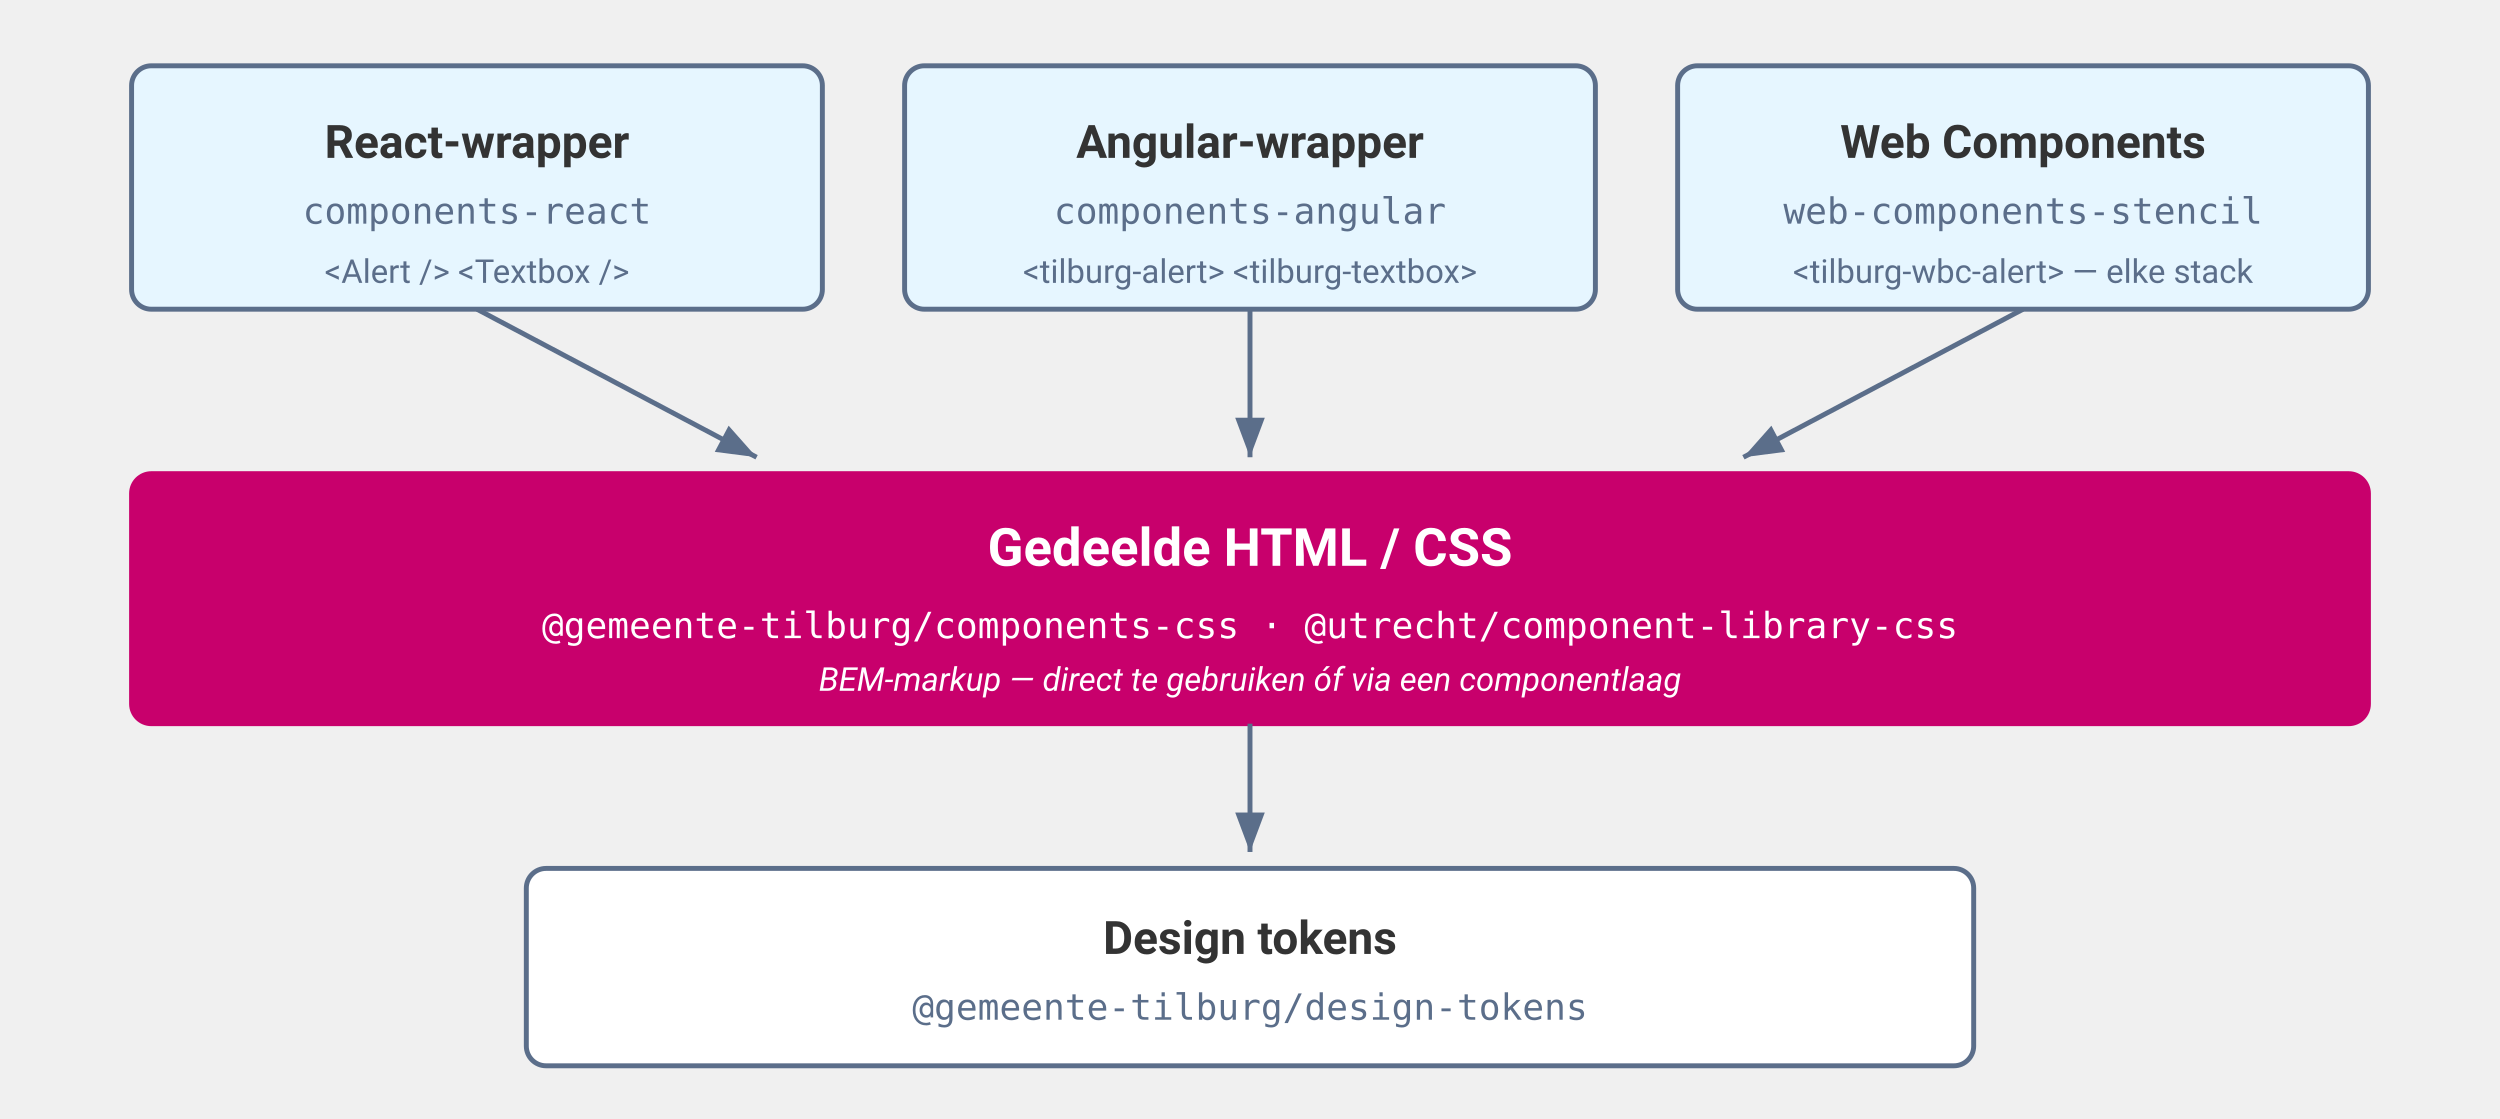
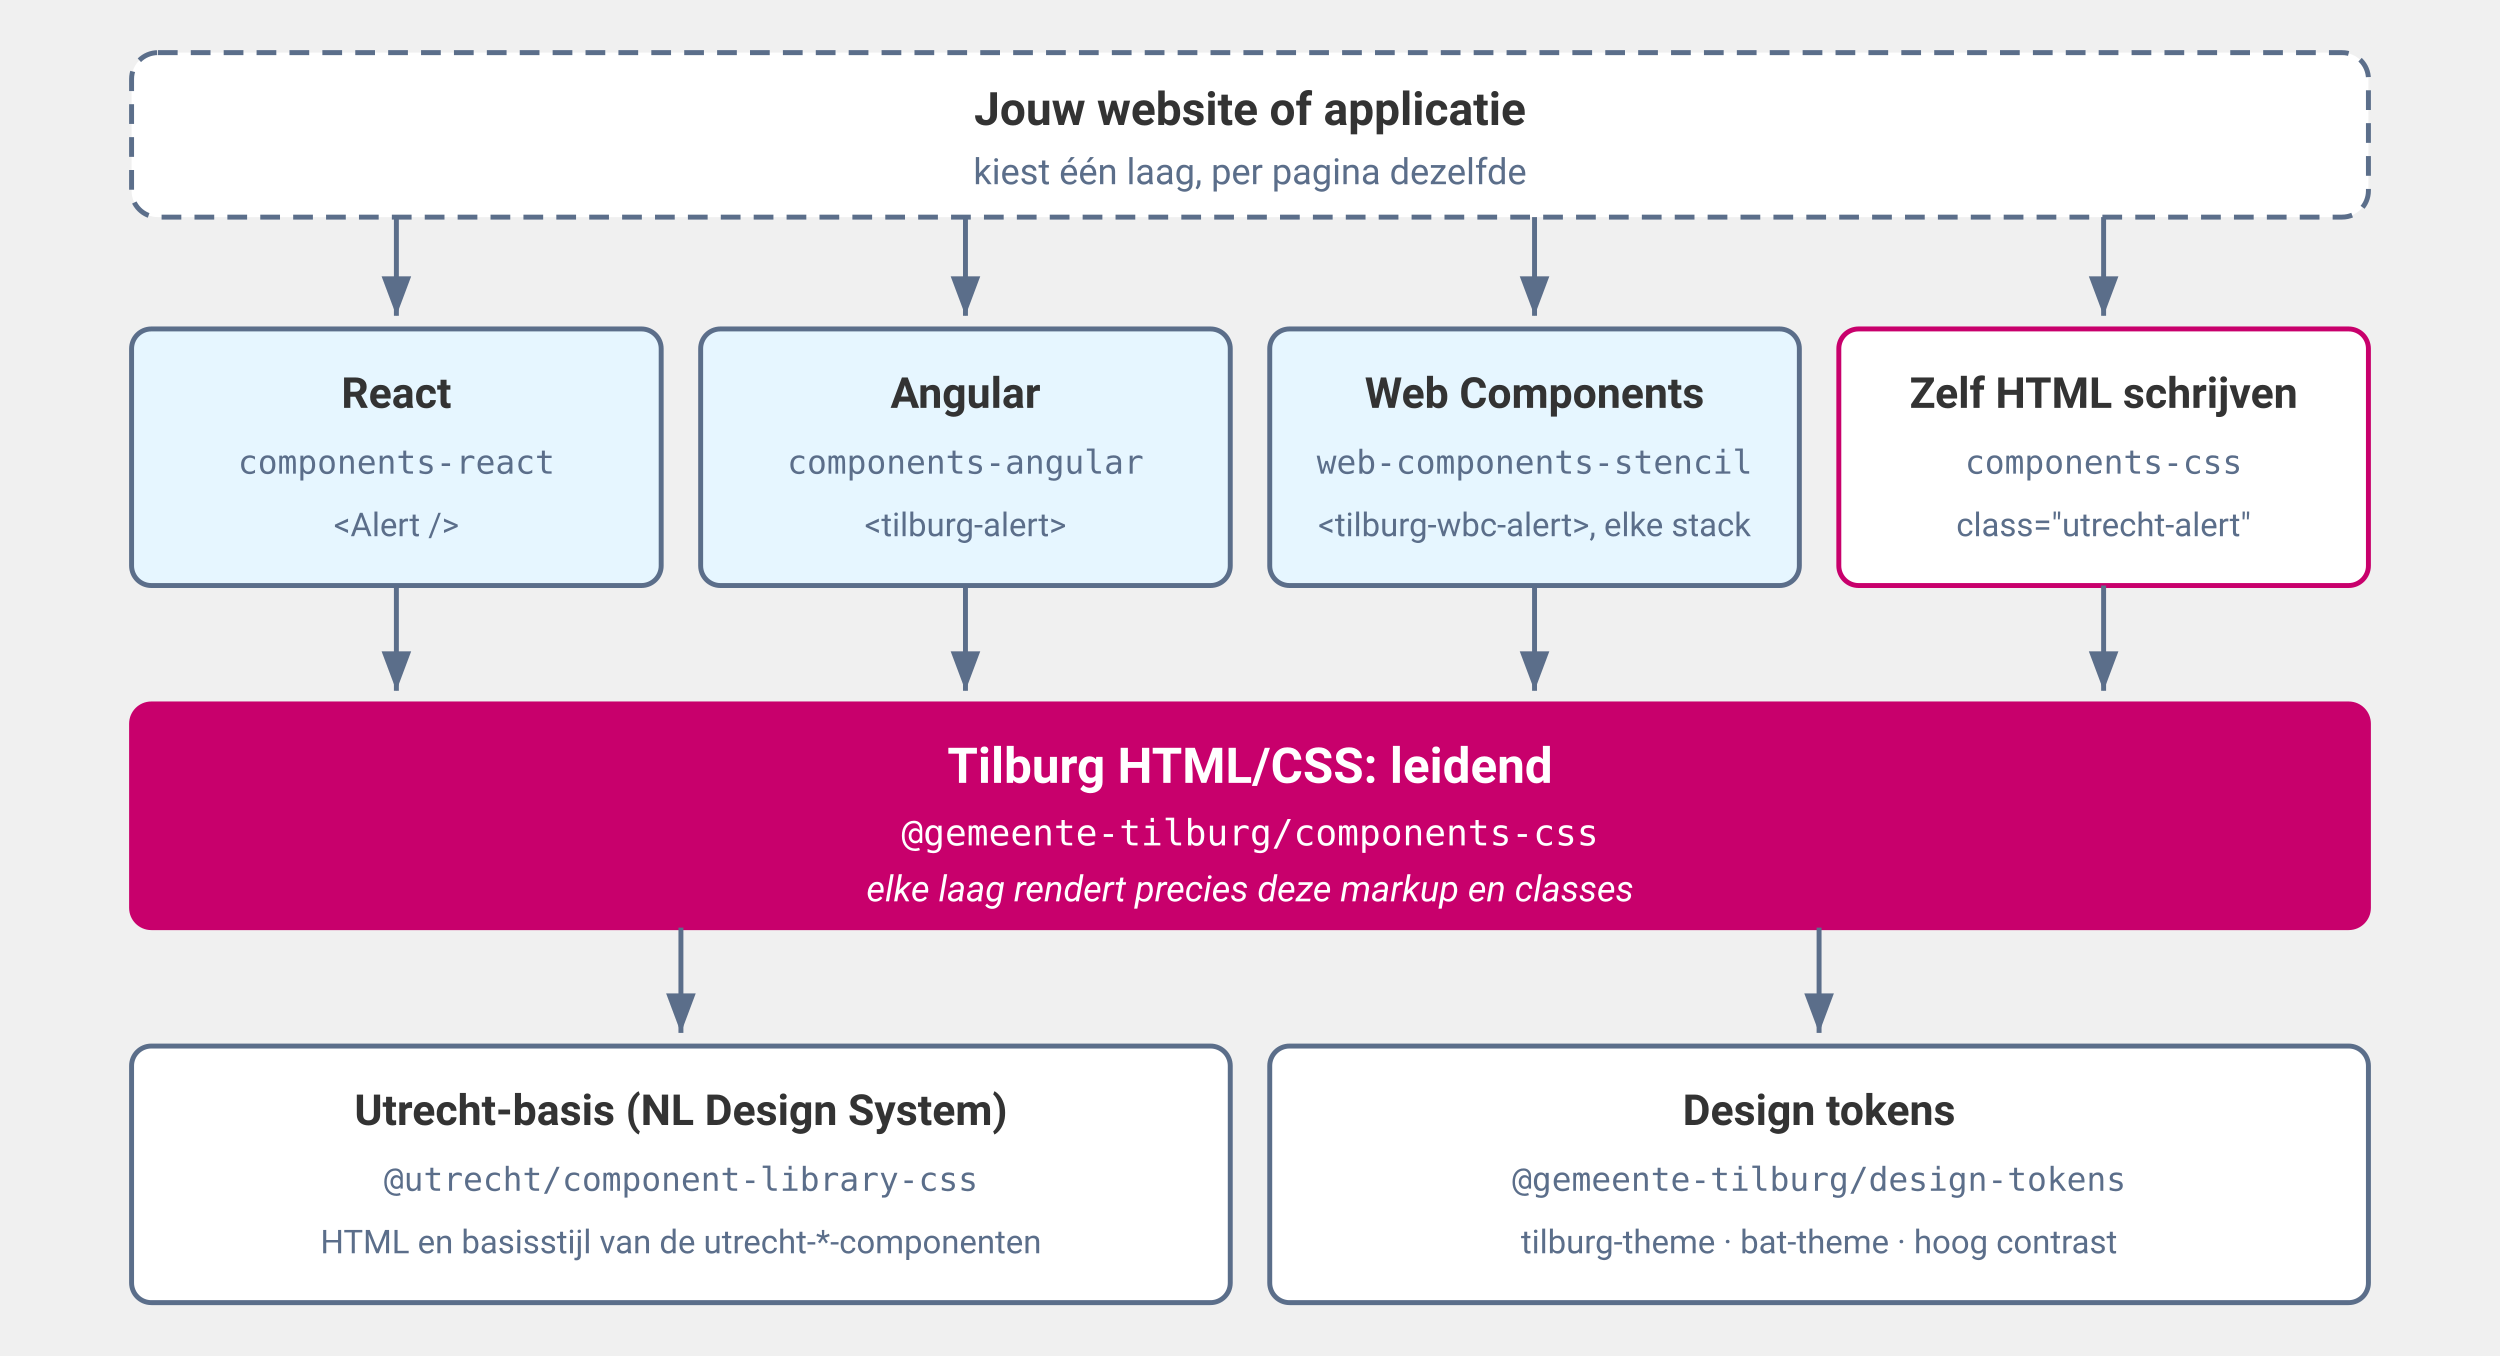
- <svg xmlns="http://www.w3.org/2000/svg" viewBox="0 0 760 340" role="img" aria-labelledby="layers-title layers-desc" style="font-family: 'Roboto', sans-serif">
+ <svg xmlns="http://www.w3.org/2000/svg" viewBox="0 0 760 412" role="img" aria-labelledby="layers-title layers-desc" style="font-family: 'Roboto', 'Helvetica Neue', Arial, sans-serif">
  <defs>
    <marker id="layers-arrow" markerWidth="10" markerHeight="10" refX="8" refY="3" orient="auto">
      <path d="M0,0 L0,6 L8,3 z" fill="#5B6E8A" />
    </marker>
  </defs>
-   <rect x="40" y="20" width="210" height="74" rx="6" fill="#E6F6FF" stroke="#5B6E8A" stroke-width="1.5" />
-   <text x="145" y="48" text-anchor="middle" font-size="14" font-weight="700" fill="#333">React-wrapper</text>
-   <text x="145" y="68" text-anchor="middle" font-size="11" fill="#5B6E8A" font-family="monospace">components-react</text>
-   <text x="145" y="86" text-anchor="middle" font-size="10" fill="#5B6E8A">&lt;Alert /&gt; &lt;Textbox /&gt;</text>
-   <rect x="275" y="20" width="210" height="74" rx="6" fill="#E6F6FF" stroke="#5B6E8A" stroke-width="1.5" />
-   <text x="380" y="48" text-anchor="middle" font-size="14" font-weight="700" fill="#333">Angular-wrapper</text>
-   <text x="380" y="68" text-anchor="middle" font-size="11" fill="#5B6E8A" font-family="monospace">components-angular</text>
-   <text x="380" y="86" text-anchor="middle" font-size="10" fill="#5B6E8A">&lt;tilburg-alert&gt; &lt;tilburg-textbox&gt;</text>
-   <rect x="510" y="20" width="210" height="74" rx="6" fill="#E6F6FF" stroke="#5B6E8A" stroke-width="1.5" />
-   <text x="615" y="48" text-anchor="middle" font-size="14" font-weight="700" fill="#333">Web Components</text>
-   <text x="615" y="68" text-anchor="middle" font-size="11" fill="#5B6E8A" font-family="monospace">web-components-stencil</text>
-   <text x="615" y="86" text-anchor="middle" font-size="10" fill="#5B6E8A">&lt;tilburg-wbc-alert&gt; — elke stack</text>
-   <line x1="145" y1="94" x2="230" y2="139" stroke="#5B6E8A" stroke-width="1.5" marker-end="url(#layers-arrow)" />
-   <line x1="380" y1="94" x2="380" y2="139" stroke="#5B6E8A" stroke-width="1.5" marker-end="url(#layers-arrow)" />
-   <line x1="615" y1="94" x2="530" y2="139" stroke="#5B6E8A" stroke-width="1.5" marker-end="url(#layers-arrow)" />
-   <rect x="40" y="144" width="680" height="76" rx="6" fill="#C8006C" stroke="#C8006C" stroke-width="1.5" />
-   <text x="380" y="172" text-anchor="middle" font-size="16" font-weight="700" fill="#fff">Gedeelde HTML / CSS</text>
-   <text x="380" y="194" text-anchor="middle" font-size="11" fill="#fff" font-family="monospace">@gemeente-tilburg/components-css · @utrecht/component-library-css</text>
-   <text x="380" y="210" text-anchor="middle" font-size="10" fill="#fff" font-style="italic">BEM-markup — direct te gebruiken óf via een componentlaag</text>
-   <line x1="380" y1="220" x2="380" y2="259" stroke="#5B6E8A" stroke-width="1.5" marker-end="url(#layers-arrow)" />
-   <rect x="160" y="264" width="440" height="60" rx="6" fill="#fff" stroke="#5B6E8A" stroke-width="1.5" />
-   <text x="380" y="290" text-anchor="middle" font-size="14" font-weight="700" fill="#333">Design tokens</text>
-   <text x="380" y="310" text-anchor="middle" font-size="11" fill="#5B6E8A" font-family="monospace">@gemeente-tilburg/design-tokens</text>
+   <rect x="40" y="16" width="680" height="50" rx="8" fill="#fff" stroke="#5B6E8A" stroke-width="1.5" stroke-dasharray="6 4" />
+   <text x="380" y="38" text-anchor="middle" font-size="14" font-weight="700" fill="#333">Jouw website of applicatie</text>
+   <text x="380" y="56" text-anchor="middle" font-size="11" fill="#5B6E8A">kiest één laag, per pagina dezelfde</text>
+   <g stroke="#5B6E8A" stroke-width="1.5" marker-end="url(#layers-arrow)">
+     <line x1="120.5" y1="66" x2="120.5" y2="96" />
+     <line x1="293.5" y1="66" x2="293.5" y2="96" />
+     <line x1="466.5" y1="66" x2="466.5" y2="96" />
+     <line x1="639.5" y1="66" x2="639.5" y2="96" />
+   </g>
+   <g font-size="10" text-anchor="middle">
+     <rect x="40" y="100" width="161" height="78" rx="6" fill="#E6F6FF" stroke="#5B6E8A" stroke-width="1.5" />
+     <text x="120.5" y="124" font-size="13" font-weight="700" fill="#333">React</text>
+     <text x="120.5" y="144" fill="#5B6E8A" font-family="monospace">components-react</text>
+     <text x="120.5" y="163" fill="#5B6E8A">&lt;Alert /&gt;</text>
+     <rect x="213" y="100" width="161" height="78" rx="6" fill="#E6F6FF" stroke="#5B6E8A" stroke-width="1.5" />
+     <text x="293.5" y="124" font-size="13" font-weight="700" fill="#333">Angular</text>
+     <text x="293.5" y="144" fill="#5B6E8A" font-family="monospace">components-angular</text>
+     <text x="293.5" y="163" fill="#5B6E8A">&lt;tilburg-alert&gt;</text>
+     <rect x="386" y="100" width="161" height="78" rx="6" fill="#E6F6FF" stroke="#5B6E8A" stroke-width="1.5" />
+     <text x="466.5" y="124" font-size="13" font-weight="700" fill="#333">Web Components</text>
+     <text x="466.5" y="144" fill="#5B6E8A" font-family="monospace">web-components-stencil</text>
+     <text x="466.5" y="163" fill="#5B6E8A">&lt;tilburg-wbc-alert&gt;, elke stack</text>
+     <rect x="559" y="100" width="161" height="78" rx="6" fill="#fff" stroke="#C8006C" stroke-width="1.5" />
+     <text x="639.5" y="124" font-size="13" font-weight="700" fill="#333">Zelf HTML schrijven</text>
+     <text x="639.5" y="144" fill="#5B6E8A" font-family="monospace">components-css</text>
+     <text x="639.5" y="163" fill="#5B6E8A">class="utrecht-alert"</text>
+   </g>
+   <g stroke="#5B6E8A" stroke-width="1.5" marker-end="url(#layers-arrow)">
+     <line x1="120.5" y1="178" x2="120.5" y2="210" />
+     <line x1="293.5" y1="178" x2="293.5" y2="210" />
+     <line x1="466.5" y1="178" x2="466.5" y2="210" />
+     <line x1="639.5" y1="178" x2="639.5" y2="210" />
+   </g>
+   <rect x="40" y="214" width="680" height="68" rx="6" fill="#C8006C" stroke="#C8006C" stroke-width="1.5" />
+   <text x="380" y="238" text-anchor="middle" font-size="15" font-weight="700" fill="#fff">Tilburg HTML/CSS: leidend</text>
+   <text x="380" y="257" text-anchor="middle" font-size="11" fill="#fff" font-family="monospace">@gemeente-tilburg/components-css</text>
+   <text x="380" y="274" text-anchor="middle" font-size="11" fill="#fff" font-style="italic">
+     elke laag rendert precies deze markup en classes
+   </text>
+   <g stroke="#5B6E8A" stroke-width="1.5" marker-end="url(#layers-arrow)">
+     <line x1="207" y1="282" x2="207" y2="314" />
+     <line x1="553" y1="282" x2="553" y2="314" />
+   </g>
+   <g text-anchor="middle">
+     <rect x="40" y="318" width="334" height="78" rx="6" fill="#fff" stroke="#5B6E8A" stroke-width="1.5" />
+     <text x="207" y="342" font-size="13" font-weight="700" fill="#333">Utrecht-basis (NL Design System)</text>
+     <text x="207" y="362" font-size="10" fill="#5B6E8A" font-family="monospace">@utrecht/component-library-css</text>
+     <text x="207" y="381" font-size="10" fill="#5B6E8A">HTML en basisstijl van de utrecht-*-componenten</text>
+     <rect x="386" y="318" width="334" height="78" rx="6" fill="#fff" stroke="#5B6E8A" stroke-width="1.5" />
+     <text x="553" y="342" font-size="13" font-weight="700" fill="#333">Design tokens</text>
+     <text x="553" y="362" font-size="10" fill="#5B6E8A" font-family="monospace">@gemeente-tilburg/design-tokens</text>
+     <text x="553" y="381" font-size="10" fill="#5B6E8A">tilburg-theme · bat-theme · hoog contrast</text>
+   </g>
</svg>
